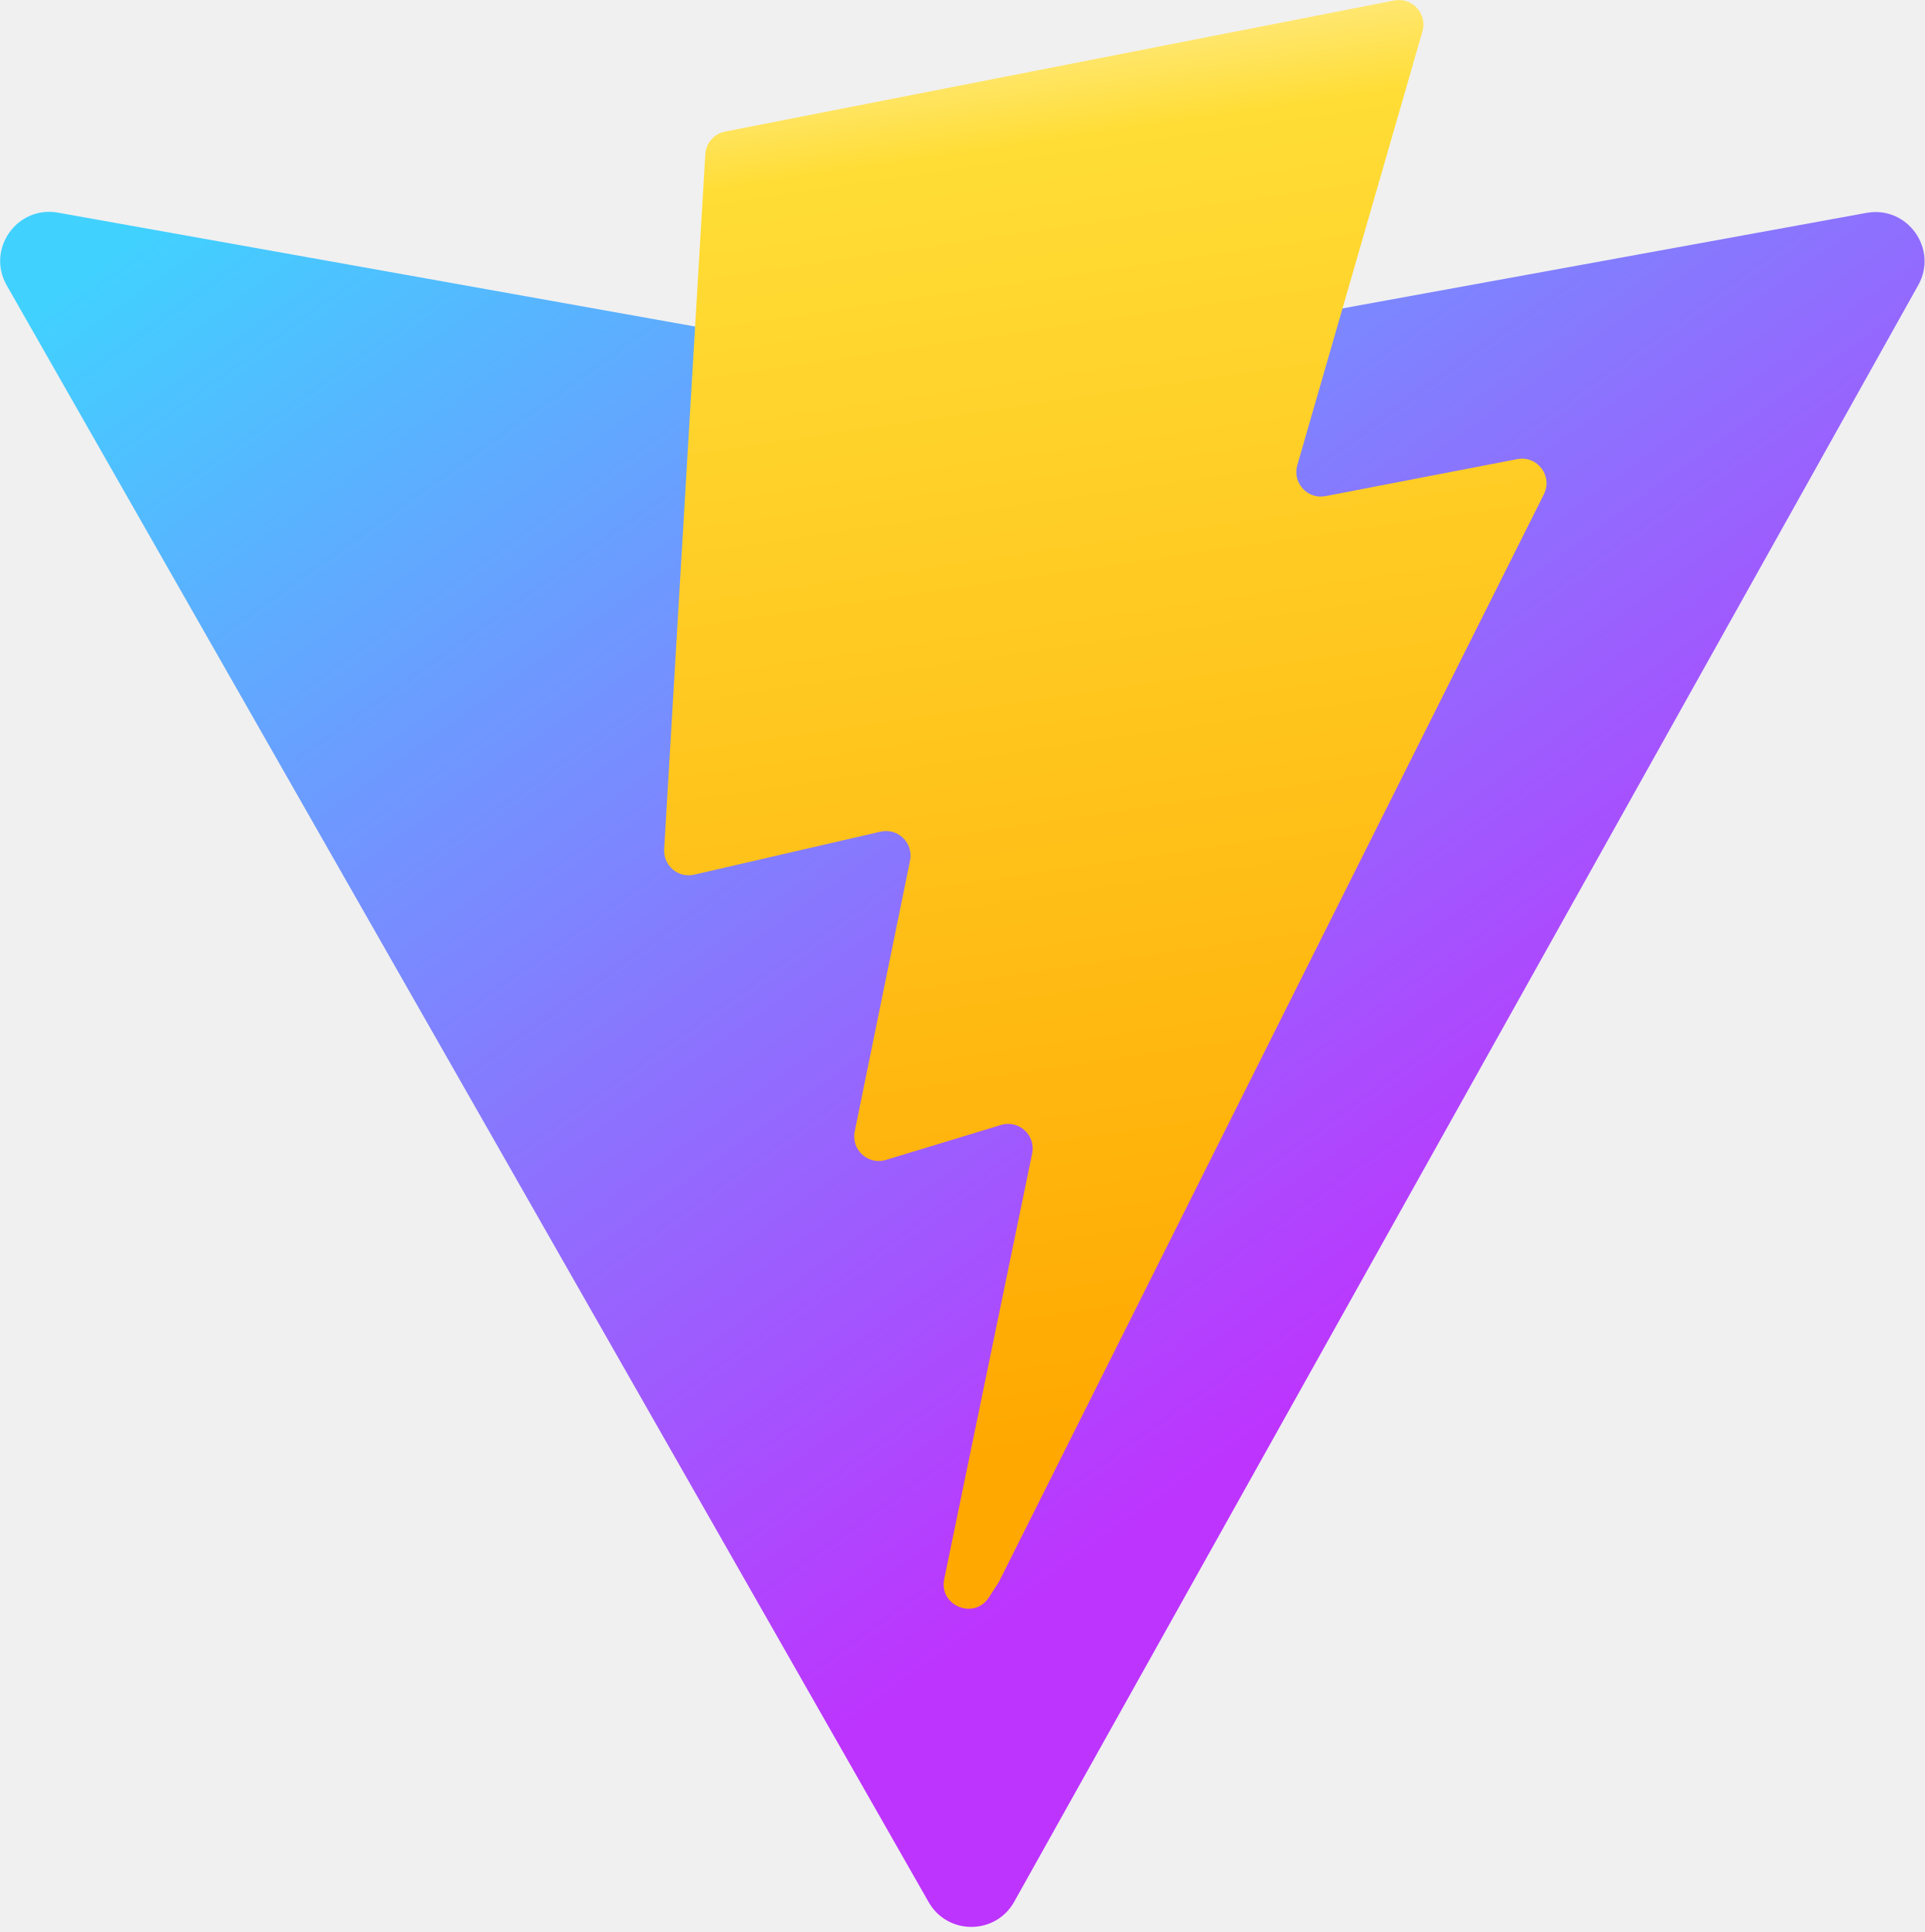
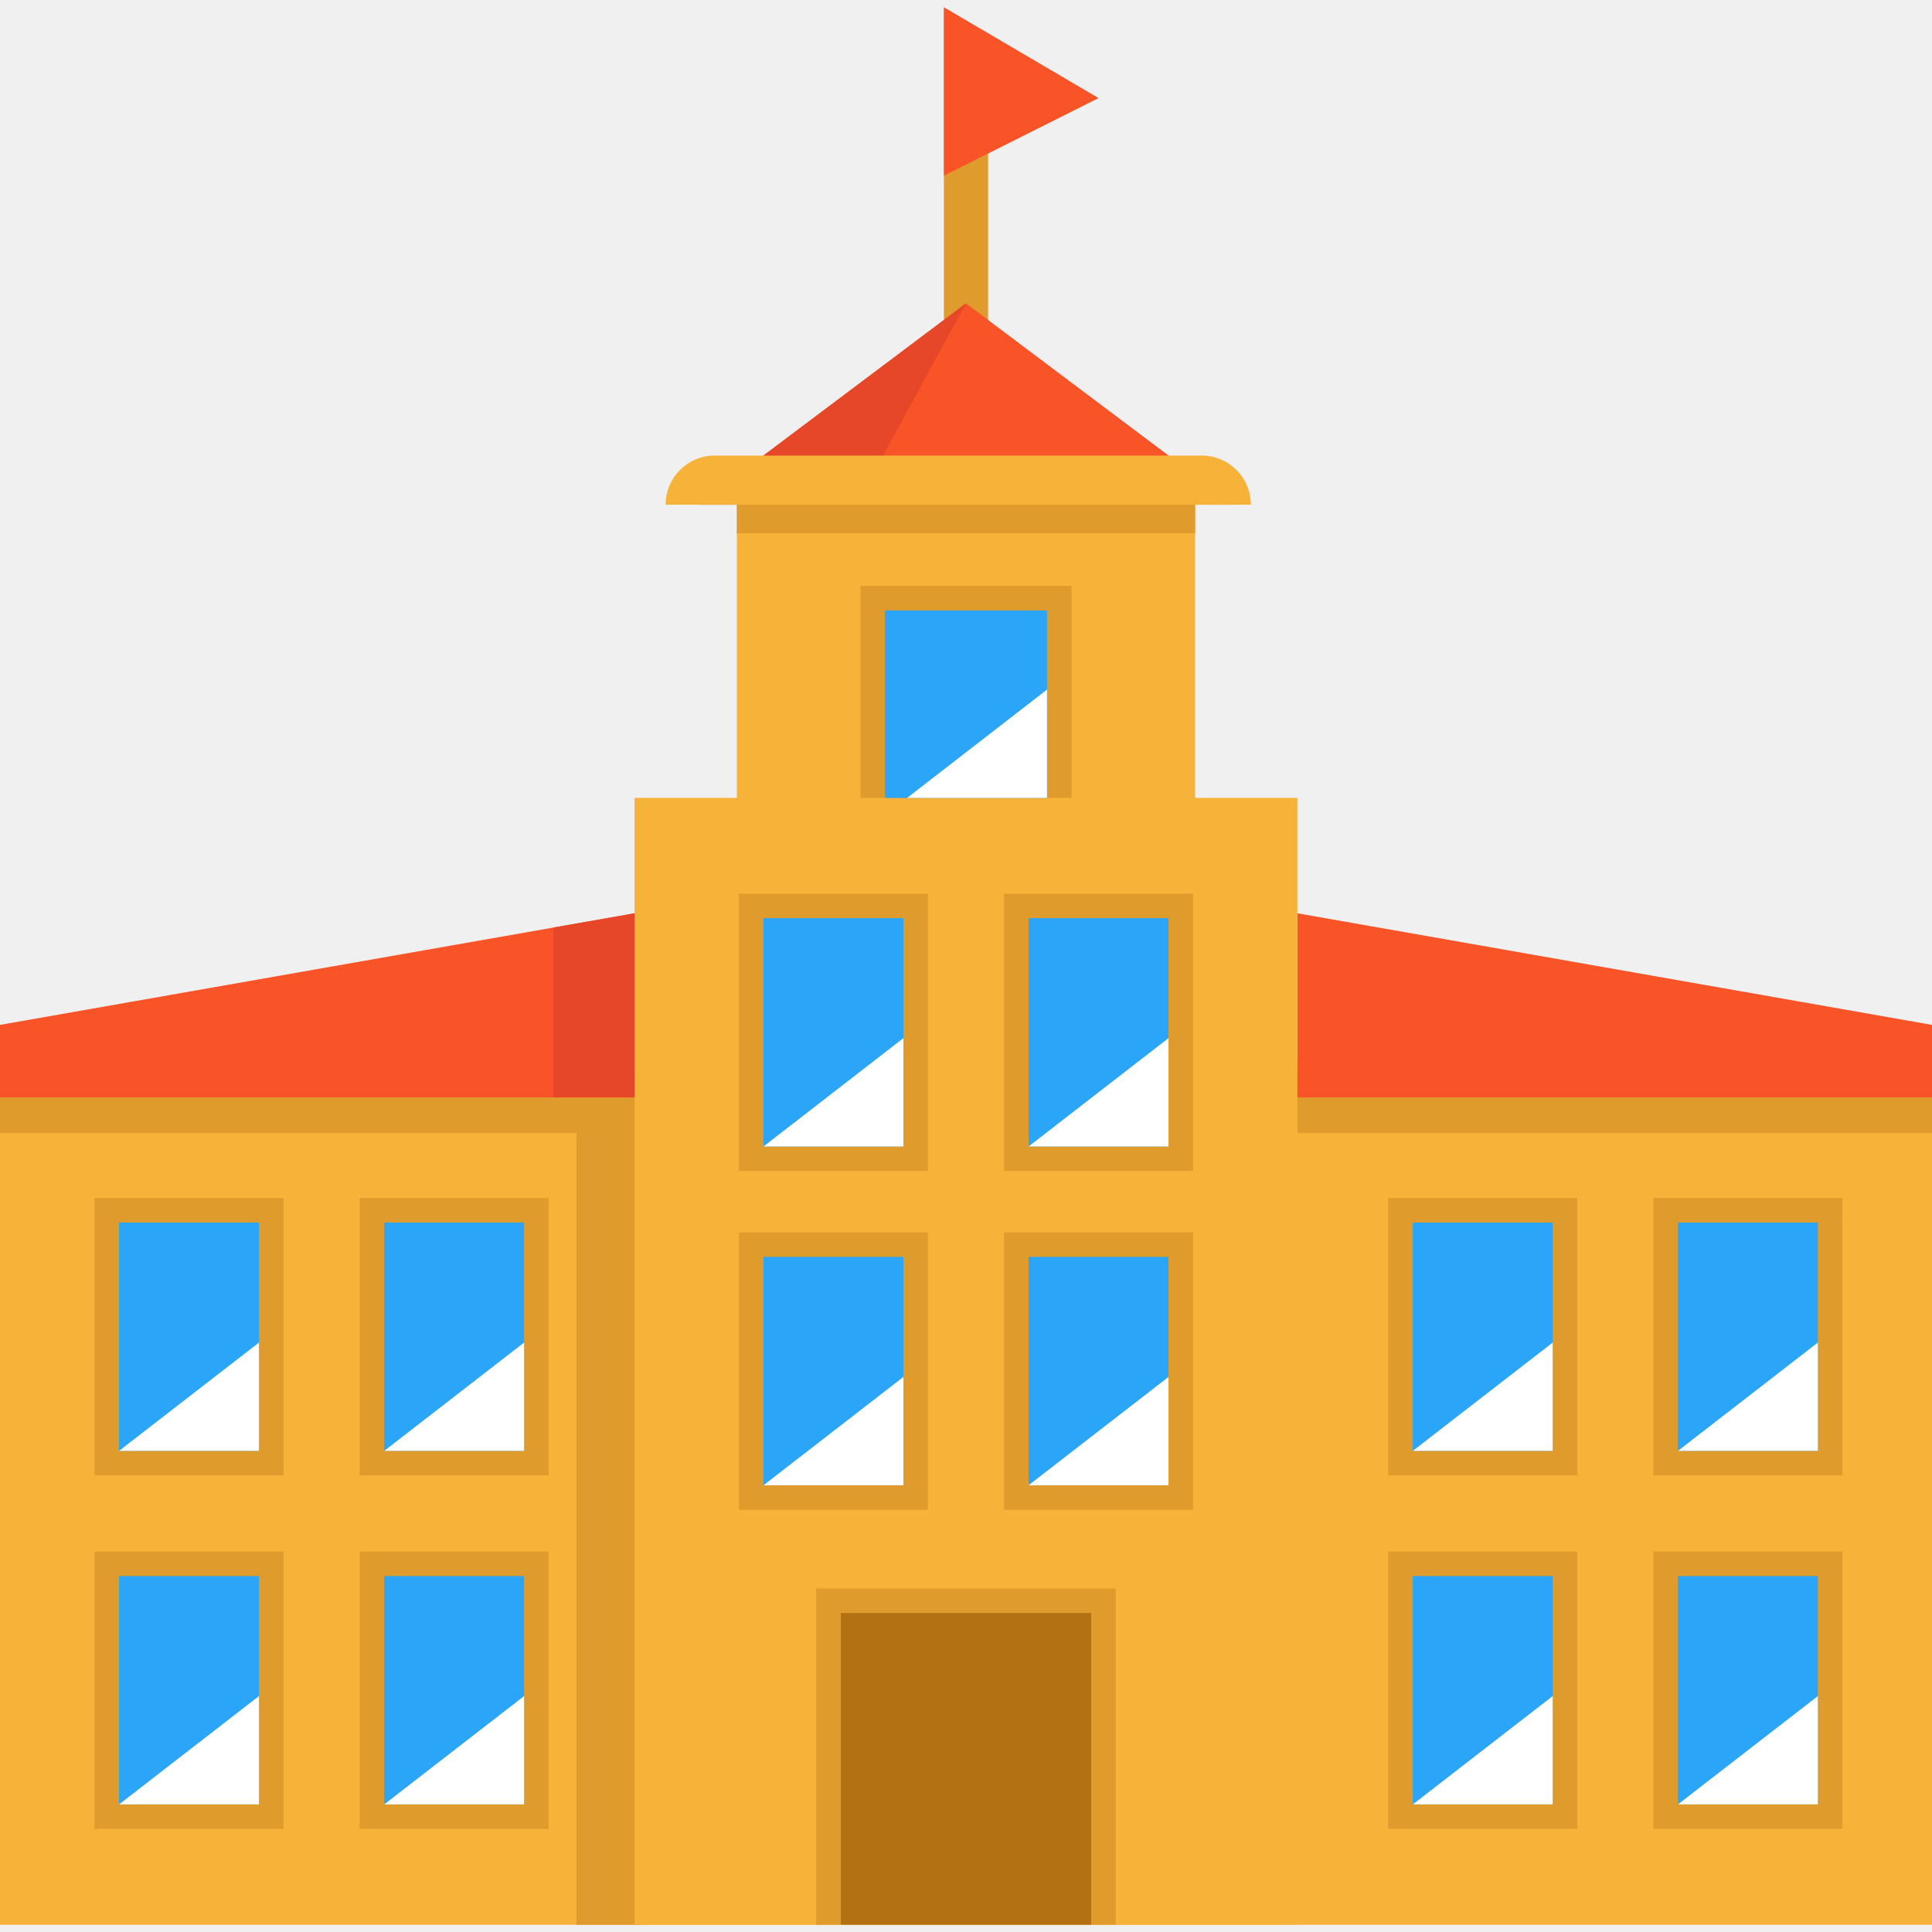
- <svg xmlns="http://www.w3.org/2000/svg" aria-hidden="true" role="img" class="iconify iconify--logos" width="31.88" height="32" preserveAspectRatio="xMidYMid meet" viewBox="0 0 256 257">
-   <defs>
-     <linearGradient id="IconifyId1813088fe1fbc01fb466" x1="-.828%" x2="57.636%" y1="7.652%" y2="78.411%">
-       <stop offset="0%" stop-color="#41D1FF" />
-       <stop offset="100%" stop-color="#BD34FE" />
-     </linearGradient>
-     <linearGradient id="IconifyId1813088fe1fbc01fb467" x1="43.376%" x2="50.316%" y1="2.242%" y2="89.03%">
-       <stop offset="0%" stop-color="#FFEA83" />
-       <stop offset="8.333%" stop-color="#FFDD35" />
-       <stop offset="100%" stop-color="#FFA800" />
-     </linearGradient>
-   </defs>
-   <path fill="url(#IconifyId1813088fe1fbc01fb466)" d="M255.153 37.938L134.897 252.976c-2.483 4.44-8.862 4.466-11.382.048L.875 37.958c-2.746-4.814 1.371-10.646 6.827-9.67l120.385 21.517a6.537 6.537 0 0 0 2.322-.004l117.867-21.483c5.438-.991 9.574 4.796 6.877 9.62Z" />
-   <path fill="url(#IconifyId1813088fe1fbc01fb467)" d="M185.432.063L96.44 17.501a3.268 3.268 0 0 0-2.634 3.014l-5.474 92.456a3.268 3.268 0 0 0 3.997 3.378l24.777-5.718c2.318-.535 4.413 1.507 3.936 3.838l-7.361 36.047c-.495 2.426 1.782 4.5 4.151 3.78l15.304-4.649c2.372-.72 4.652 1.36 4.15 3.788l-11.698 56.621c-.732 3.542 3.979 5.473 5.943 2.437l1.313-2.028l72.516-144.72c1.215-2.423-.88-5.186-3.54-4.672l-25.505 4.922c-2.396.462-4.435-1.77-3.759-4.114l16.646-57.705c.677-2.35-1.37-4.583-3.769-4.113Z" />
+ <svg xmlns="http://www.w3.org/2000/svg" version="1.1" id="Layer_1" viewBox="0 0 512 512" xml:space="preserve">
+   <polygon style="fill:#E09B2D;" points="261.855,108.348 250.145,108.348 250.145,1.922 261.855,27.889 " />
+   <polygon style="fill:#F7B239;" points="343.819,281.191 343.819,281.191 0,281.191 0,510.078 222.819,510.078 222.819,510.065   289.181,510.065 289.181,510.078 512,510.078 512,281.191 " />
+   <g>
+     <rect y="283.794" style="fill:#E09B2D;" width="512" height="16.482" />
+     <polygon style="fill:#E09B2D;" points="176.197,510.065 176.197,510.078 152.771,510.078 152.771,290.824 169.821,290.824    169.821,510.065  " />
+   </g>
+   <g>
+     <polygon style="fill:#F95428;" points="168.168,242.029 168.168,290.824 0,290.824 0,271.605 146.698,245.802  " />
+     <polygon style="fill:#F95428;" points="512,271.605 512,290.824 343.819,290.824 343.819,242.029  " />
+     <polygon style="fill:#F95428;" points="291.133,25.994 250.145,46.566 250.145,1.922  " />
+     <polygon style="fill:#F95428;" points="327.007,133.742 316.714,133.742 195.273,133.742 184.98,133.742 256,80.393  " />
+   </g>
+   <polygon style="fill:#E54728;" points="184.98,133.742 255.974,80.406 226.931,133.742 " />
+   <path style="fill:#F7B239;" d="M316.714,211.451v-81.612H195.273v81.612h-27.104v298.615h175.65V211.451H316.714z" />
+   <rect x="367.891" y="411.169" style="fill:#E09B2D;" width="50.097" height="73.518" />
+   <rect x="374.397" y="417.675" style="fill:#2BA5F7;" width="37.084" height="60.506" />
+   <rect x="438.156" y="411.169" style="fill:#E09B2D;" width="50.097" height="73.518" />
+   <rect x="444.662" y="417.675" style="fill:#2BA5F7;" width="37.084" height="60.506" />
+   <rect x="438.156" y="317.482" style="fill:#E09B2D;" width="50.097" height="73.518" />
+   <rect x="444.662" y="323.988" style="fill:#2BA5F7;" width="37.084" height="60.506" />
+   <rect x="367.891" y="317.482" style="fill:#E09B2D;" width="50.097" height="73.518" />
+   <rect x="374.397" y="323.988" style="fill:#2BA5F7;" width="37.084" height="60.506" />
+   <rect x="228.024" y="155.26" style="fill:#E09B2D;" width="55.952" height="56.186" />
+   <rect x="234.53" y="161.766" style="fill:#2BA5F7;" width="42.94" height="49.68" />
+   <rect x="266.084" y="326.591" style="fill:#E09B2D;" width="50.084" height="73.518" />
+   <rect x="272.59" y="333.097" style="fill:#2BA5F7;" width="37.071" height="60.506" />
+   <rect x="266.084" y="236.82" style="fill:#E09B2D;" width="50.084" height="73.505" />
+   <rect x="272.59" y="243.326" style="fill:#2BA5F7;" width="37.071" height="60.493" />
+   <rect x="195.819" y="326.591" style="fill:#E09B2D;" width="50.097" height="73.518" />
+   <rect x="202.325" y="333.097" style="fill:#2BA5F7;" width="37.084" height="60.506" />
+   <rect x="195.819" y="236.82" style="fill:#E09B2D;" width="50.097" height="73.505" />
+   <rect x="202.325" y="243.326" style="fill:#2BA5F7;" width="37.084" height="60.493" />
+   <rect x="95.301" y="411.169" style="fill:#E09B2D;" width="50.097" height="73.518" />
+   <rect x="101.807" y="417.675" style="fill:#2BA5F7;" width="37.084" height="60.506" />
+   <rect x="95.301" y="317.482" style="fill:#E09B2D;" width="50.097" height="73.518" />
+   <rect x="101.807" y="323.988" style="fill:#2BA5F7;" width="37.084" height="60.506" />
+   <rect x="25.048" y="411.169" style="fill:#E09B2D;" width="50.084" height="73.518" />
+   <rect x="31.554" y="417.675" style="fill:#2BA5F7;" width="37.071" height="60.506" />
+   <rect x="25.048" y="317.482" style="fill:#E09B2D;" width="50.084" height="73.518" />
+   <rect x="31.554" y="323.988" style="fill:#2BA5F7;" width="37.071" height="60.506" />
+   <g>
+     <rect x="195.273" y="133.088" style="fill:#E09B2D;" width="121.442" height="8.237" />
+     <rect x="216.313" y="420.954" style="fill:#E09B2D;" width="79.374" height="89.107" />
+   </g>
+   <rect x="222.819" y="427.46" style="fill:#B27214;" width="66.362" height="82.601" />
+   <polygon style="fill:#E54728;" points="168.168,242.029 168.168,290.824 146.698,290.824 146.698,245.802 " />
+   <path style="fill:#F7B239;" d="M331.488,133.742H176.397l0,0c0-7.187,5.826-13.012,13.012-13.012h129.067  C325.663,120.73,331.488,126.557,331.488,133.742L331.488,133.742z" />
+   <g>
+     <polygon style="fill:#FFFFFF;" points="31.554,384.498 68.626,355.794 68.626,384.498  " />
+     <polygon style="fill:#FFFFFF;" points="31.554,478.185 68.626,449.481 68.626,478.185  " />
+     <polygon style="fill:#FFFFFF;" points="101.82,478.185 138.891,449.481 138.891,478.185  " />
+     <polygon style="fill:#FFFFFF;" points="101.82,384.498 138.891,355.794 138.891,384.498  " />
+     <polygon style="fill:#FFFFFF;" points="374.41,384.498 411.482,355.794 411.482,384.498  " />
+     <polygon style="fill:#FFFFFF;" points="374.41,478.185 411.482,449.481 411.482,478.185  " />
+     <polygon style="fill:#FFFFFF;" points="444.675,478.185 481.747,449.481 481.747,478.185  " />
+     <polygon style="fill:#FFFFFF;" points="444.675,384.498 481.747,355.794 481.747,384.498  " />
+     <polygon style="fill:#FFFFFF;" points="202.338,393.607 239.41,364.902 239.41,393.607  " />
+     <polygon style="fill:#FFFFFF;" points="272.59,393.607 309.662,364.902 309.662,393.607  " />
+     <polygon style="fill:#FFFFFF;" points="272.59,303.823 309.662,275.119 309.662,303.823  " />
+     <polygon style="fill:#FFFFFF;" points="202.338,303.823 239.41,275.119 239.41,303.823  " />
+     <polygon style="fill:#FFFFFF;" points="240.398,211.451 277.47,182.746 277.47,211.451  " />
+   </g>
</svg>
